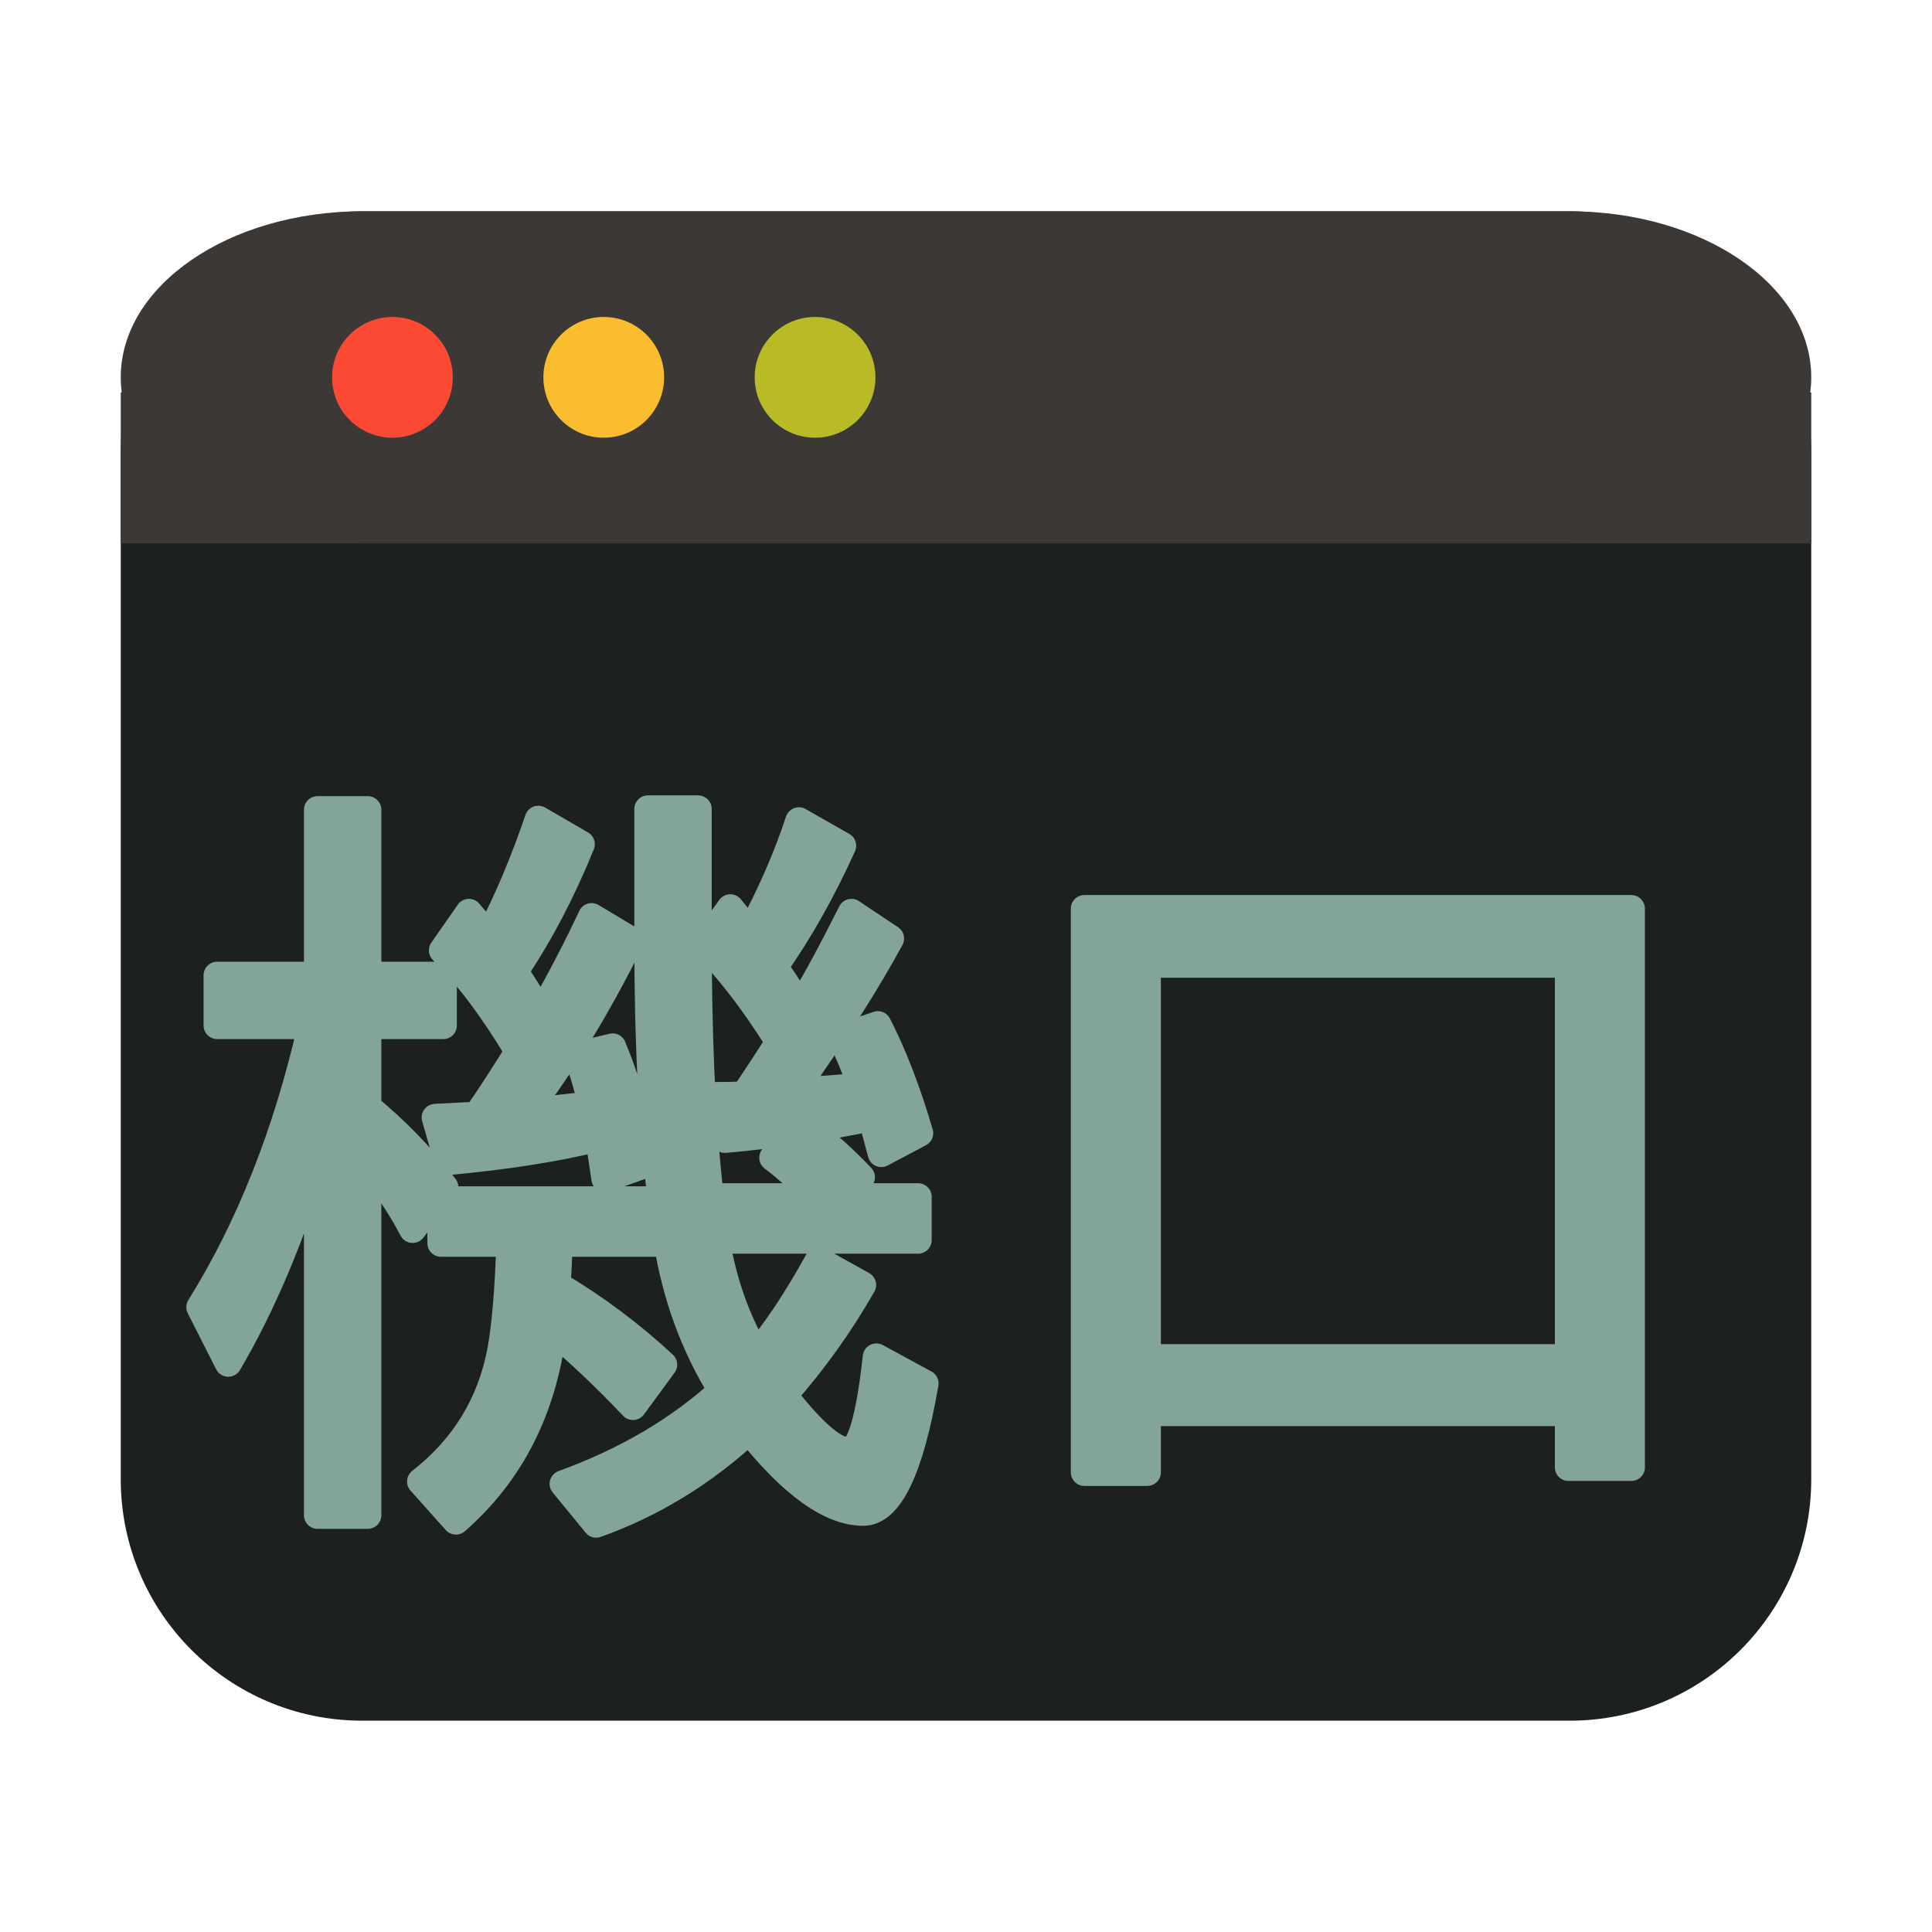
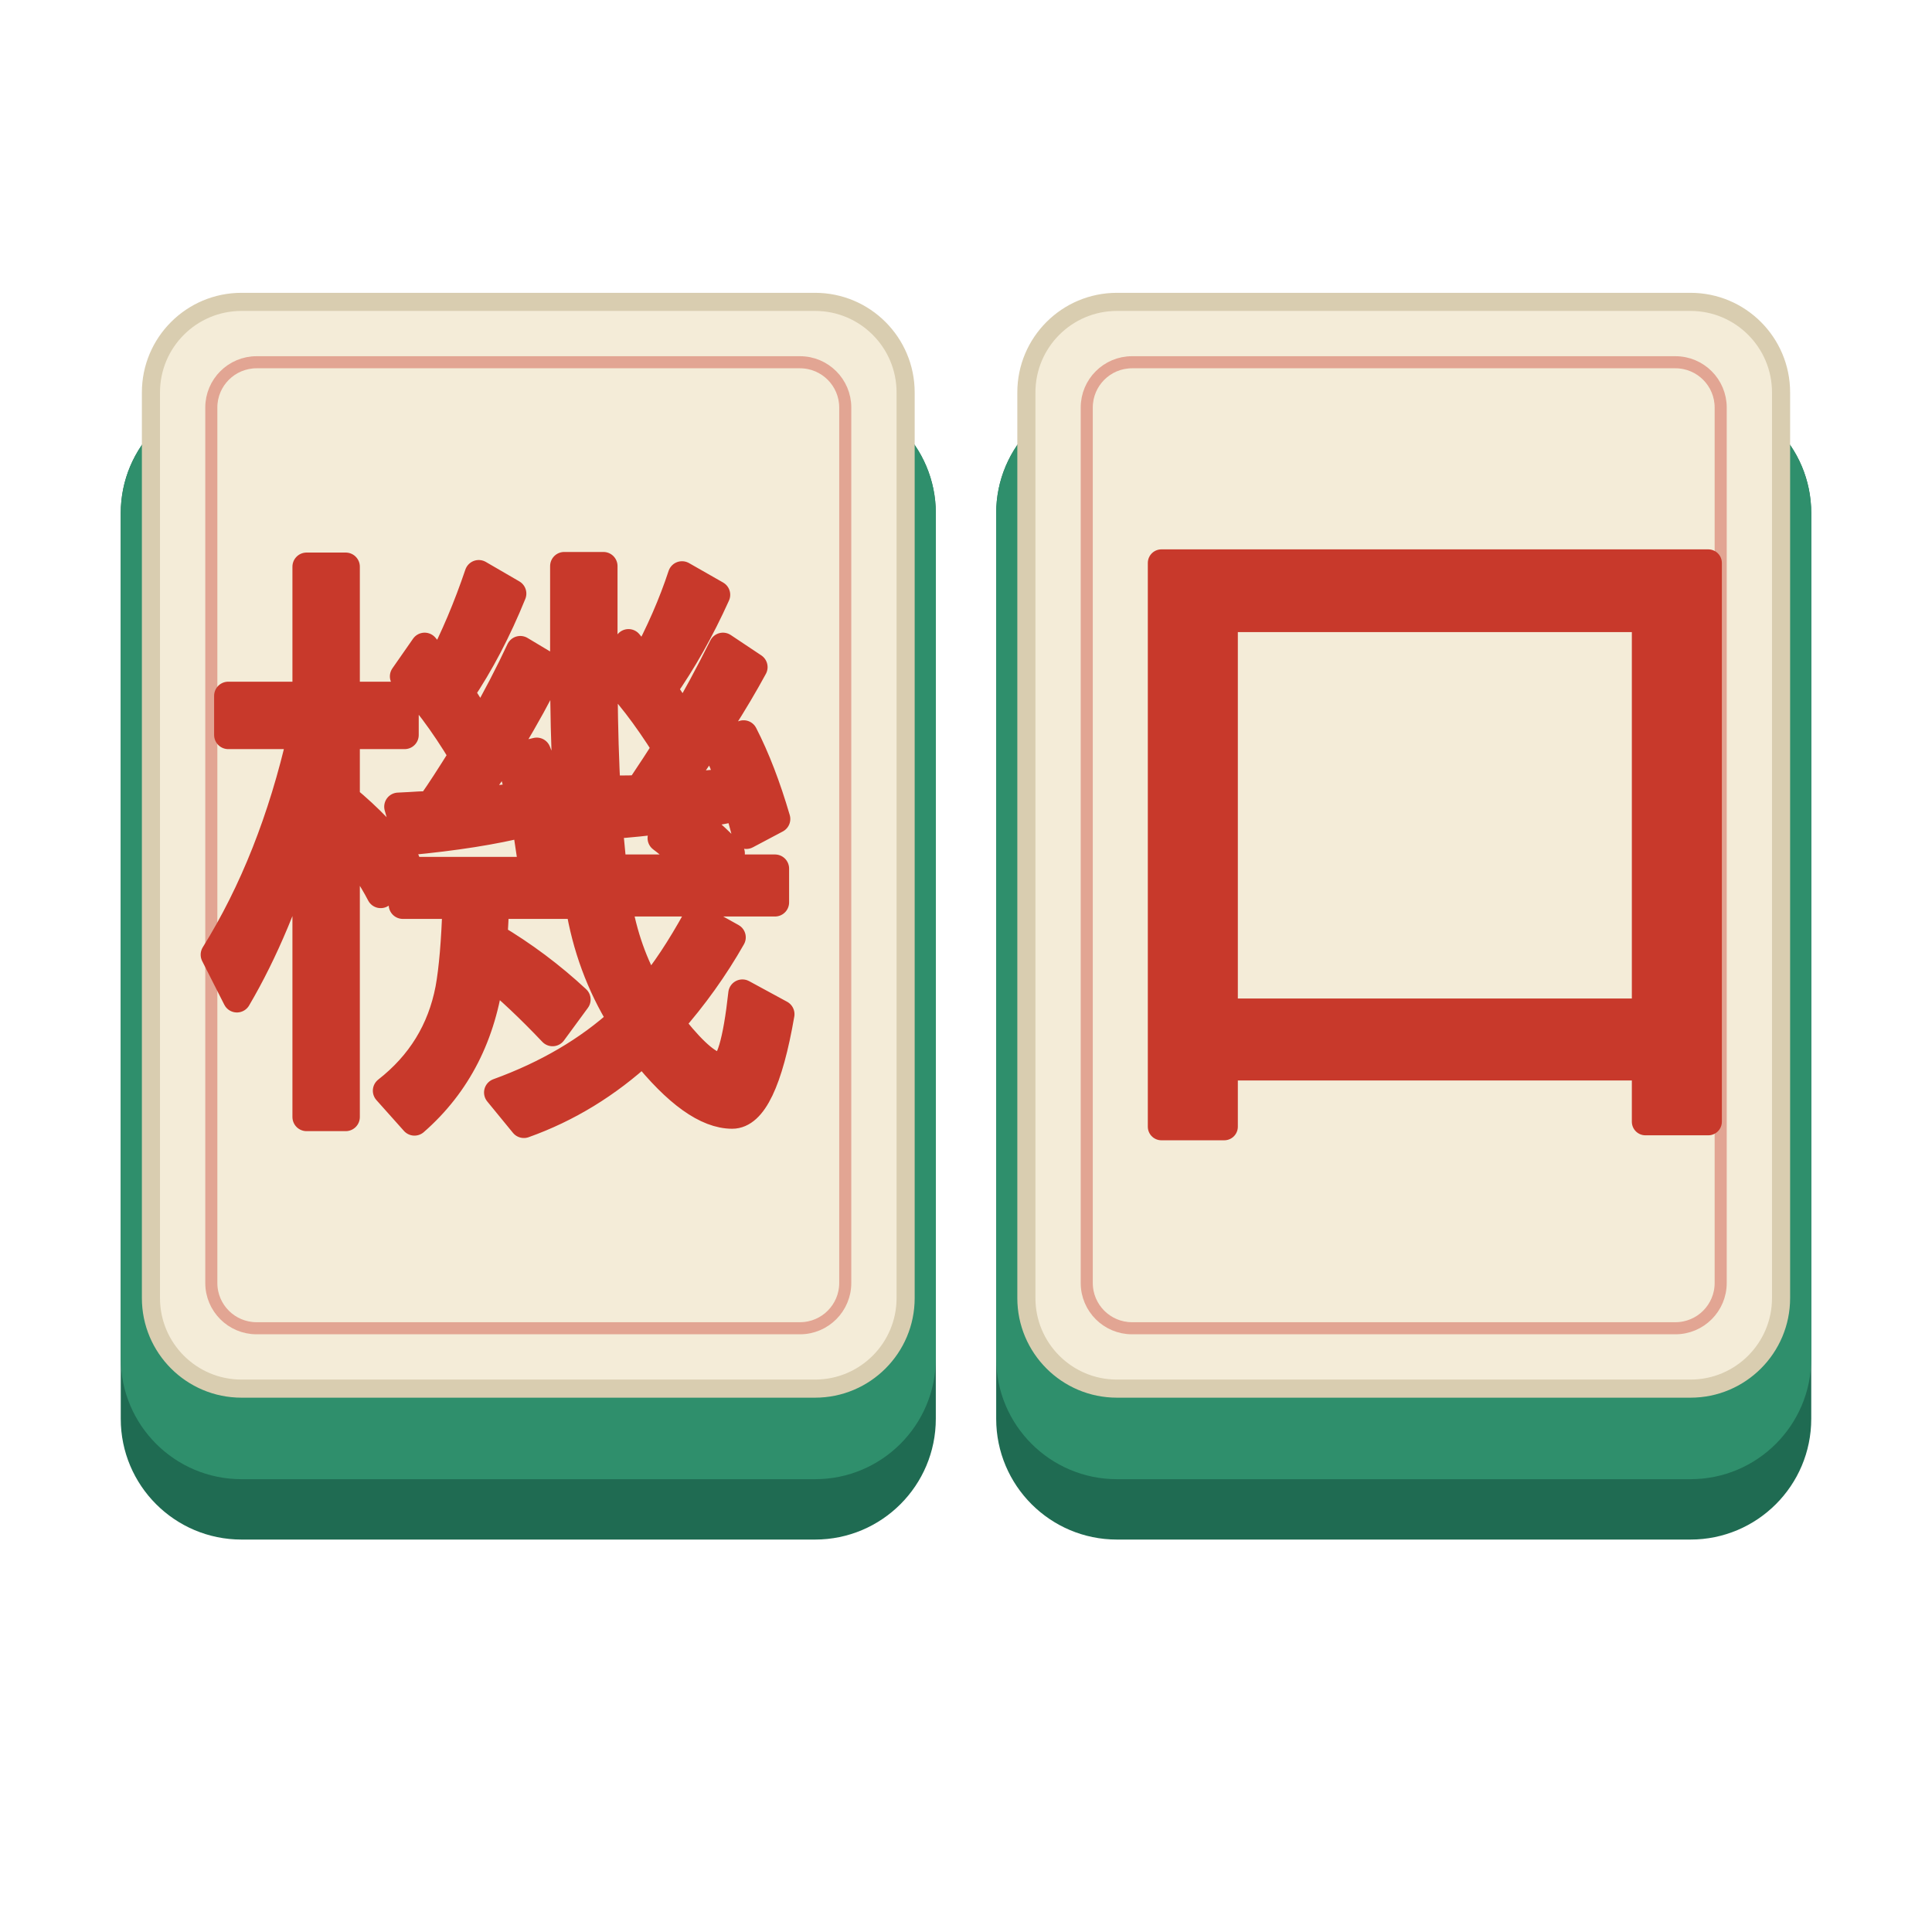
<svg xmlns="http://www.w3.org/2000/svg" viewBox="0 0 128 128" width="128" height="128">
-   <rect x="8" y="14" width="112" height="100" rx="16" fill="#1d2021" />
-   <rect x="8" y="14" width="112" height="22" rx="16" fill="#3c3836" />
-   <rect x="8" y="26" width="112" height="10" fill="#3c3836" />
-   <circle cx="26" cy="25" r="4" fill="#fb4934" />
-   <circle cx="40" cy="25" r="4" fill="#fabd2f" />
-   <circle cx="54" cy="25" r="4" fill="#b8bb26" />
-   <g fill="#83a598" stroke="#83a598" stroke-width="1.8" stroke-linejoin="round">
-     <path d="M43.814 79.494Q42.926 72.512 42.926 62.33V53.596H46.252V61.822Q46.252 71.674 46.938 78.25L47.039 79.291H54.072Q52.498 77.666 51.203 76.701L53.793 75.076Q55.291 76.117 57.068 77.996L55.164 79.291H60.826V82.16H47.445Q48.156 86.375 50.111 89.701Q52.066 87.416 54.225 83.506L57.145 85.131Q54.936 89.016 51.914 92.444Q52.143 92.774 52.295 92.901Q54.885 96.125 56.205 96.125Q57.373 96.125 58.059 89.905L61.283 91.656Q59.811 100.188 57.195 100.188Q53.945 100.188 49.629 94.78Q45.059 98.994 39.498 100.975L37.314 98.309Q43.535 96.049 47.826 92.139Q45.084 87.696 44.221 82.364H37.061Q37.01 82.567 37.01 83.151Q37.01 83.354 36.908 85.131Q40.717 87.391 43.967 90.412L41.936 93.18Q39.041 90.133 36.629 88.178Q35.639 96.024 30.205 100.772L27.869 98.156Q32.16 94.805 33.176 89.524Q33.633 87.035 33.785 82.364H29.215V79.494ZM21.039 76.168Q18.602 84.395 15.123 90.311L13.244 86.604Q18.195 78.656 20.633 67.942H14.387V64.615H21.039V53.647H24.365V64.615H29.367V67.942H24.365V73.35Q27.26 75.737 29.469 78.656L27.336 81.449Q26.244 79.342 24.365 76.981V100.391H21.039ZM34.344 69.668Q31.83 65.479 29.316 62.965L31.068 60.451Q31.373 60.807 32.389 62.026Q34.217 58.547 35.664 54.281L38.508 55.932Q36.604 60.629 34.09 64.362Q34.471 64.92 35.055 65.86Q35.664 66.824 35.867 67.129Q37.797 63.727 39.193 60.731L41.783 62.28Q38.508 68.881 34.826 73.68Q37.162 73.426 39.193 73.197Q39.193 73.096 39.092 72.791Q38.914 71.877 38.254 69.922L40.59 69.364Q42.189 73.274 42.723 77.158L40.082 78.098Q40.057 77.946 39.854 76.574Q39.752 75.838 39.65 75.381Q35.613 76.397 29.672 76.955L28.834 74.035Q29.139 74.01 29.824 73.985Q30.383 73.959 30.662 73.934Q31.246 73.934 31.602 73.883L31.805 73.578Q32.617 72.436 34.344 69.668ZM51.609 69.033Q49.045 64.946 46.633 62.584L48.385 60.147Q48.512 60.299 49.045 60.959Q49.451 61.416 49.705 61.772Q51.736 58.014 52.93 54.383L55.824 56.033Q53.818 60.477 51.305 64.057Q52.32 65.53 53.031 66.697Q54.58 64.108 56.408 60.451L58.998 62.178Q56.662 66.494 52.549 72.309Q55.52 72.131 57.068 71.953Q56.408 70.1 55.723 68.729L58.16 67.891Q59.709 70.912 60.928 75.076L58.389 76.422Q58.287 76.041 58.008 75Q57.83 74.34 57.754 74.035Q52.777 75.076 48.029 75.483L47.242 72.588Q48.664 72.588 49.324 72.537Q50.822 70.303 51.609 69.033Z" />
-     <path d="M108.078 60.197V97.217H103.914V93.586H76.01V97.547H71.846V60.197ZM76.01 63.879V89.955H103.914V63.879Z" />
+   <rect x="8" y="26" width="54" height="76" rx="8" fill="#1f6b52" />
+   <rect x="8" y="26" width="54" height="72" rx="8" fill="#2f8f6c" />
+   <rect x="10" y="20" width="50" height="72" rx="6" fill="#f4ecd8" stroke="#d9cdb0" stroke-width="1.2" />
+   <rect x="14" y="24" width="42" height="64" rx="3" fill="none" stroke="#c8392b" stroke-width=".8" opacity=".4" />
+   <rect x="66" y="26" width="54" height="76" rx="8" fill="#1f6b52" />
+   <rect x="66" y="26" width="54" height="72" rx="8" fill="#2f8f6c" />
+   <rect x="68" y="20" width="50" height="72" rx="6" fill="#f4ecd8" stroke="#d9cdb0" stroke-width="1.2" />
+   <rect x="72" y="24" width="42" height="64" rx="3" fill="none" stroke="#c8392b" stroke-width=".8" opacity=".4" />
+   <g fill="#c8392b" stroke="#c8392b" stroke-linejoin="round">
+     <path transform="translate(3.9 -4.3) scale(.78)" stroke-width="2.4" d="M43.814 79.494Q42.926 72.512 42.926 62.33V53.596H46.252V61.822Q46.252 71.674 46.938 78.25L47.039 79.291H54.072Q52.498 77.666 51.203 76.701L53.793 75.076Q55.291 76.117 57.068 77.996L55.164 79.291H60.826V82.16H47.445Q48.156 86.375 50.111 89.701Q52.066 87.416 54.225 83.506L57.145 85.131Q54.936 89.016 51.914 92.444Q52.143 92.774 52.295 92.901Q54.885 96.125 56.205 96.125Q57.373 96.125 58.059 89.905L61.283 91.656Q59.811 100.188 57.195 100.188Q53.945 100.188 49.629 94.78Q45.059 98.994 39.498 100.975L37.314 98.309Q43.535 96.049 47.826 92.139Q45.084 87.696 44.221 82.364H37.061Q37.01 82.567 37.01 83.151Q37.01 83.354 36.908 85.131Q40.717 87.391 43.967 90.412L41.936 93.18Q39.041 90.133 36.629 88.178Q35.639 96.024 30.205 100.772L27.869 98.156Q32.16 94.805 33.176 89.524Q33.633 87.035 33.785 82.364H29.215V79.494ZM21.039 76.168Q18.602 84.395 15.123 90.311L13.244 86.604Q18.195 78.656 20.633 67.942H14.387V64.615H21.039V53.647H24.365V64.615H29.367V67.942H24.365V73.35Q27.26 75.737 29.469 78.656L27.336 81.449Q26.244 79.342 24.365 76.981V100.391H21.039ZM34.344 69.668Q31.83 65.479 29.316 62.965L31.068 60.451Q31.373 60.807 32.389 62.026Q34.217 58.547 35.664 54.281L38.508 55.932Q36.604 60.629 34.09 64.362Q34.471 64.92 35.055 65.86Q35.664 66.824 35.867 67.129Q37.797 63.727 39.193 60.731L41.783 62.28Q38.508 68.881 34.826 73.68Q37.162 73.426 39.193 73.197Q39.193 73.096 39.092 72.791Q38.914 71.877 38.254 69.922L40.59 69.364Q42.189 73.274 42.723 77.158L40.082 78.098Q40.057 77.946 39.854 76.574Q39.752 75.838 39.65 75.381Q35.613 76.397 29.672 76.955L28.834 74.035Q29.139 74.01 29.824 73.985Q30.383 73.959 30.662 73.934Q31.246 73.934 31.602 73.883L31.805 73.578Q32.617 72.436 34.344 69.668ZM51.609 69.033Q49.045 64.946 46.633 62.584L48.385 60.147Q48.512 60.299 49.045 60.959Q49.451 61.416 49.705 61.772Q51.736 58.014 52.93 54.383L55.824 56.033Q53.818 60.477 51.305 64.057Q52.32 65.53 53.031 66.697Q54.58 64.108 56.408 60.451L58.998 62.178Q56.662 66.494 52.549 72.309Q55.52 72.131 57.068 71.953Q56.408 70.1 55.723 68.729L58.16 67.891Q59.709 70.912 60.928 75.076L58.389 76.422Q58.287 76.041 58.008 75Q57.83 74.34 57.754 74.035Q52.777 75.076 48.029 75.483L47.242 72.588Q48.664 72.588 49.324 72.537Q50.822 70.303 51.609 69.033Z" />
+     <path transform="translate(5.1 -22.9)" stroke-width="1.8" d="M108.078 60.197V97.217H103.914V93.586H76.01V97.547H71.846V60.197ZM76.01 63.879V89.955H103.914V63.879Z" />
  </g>
</svg>
